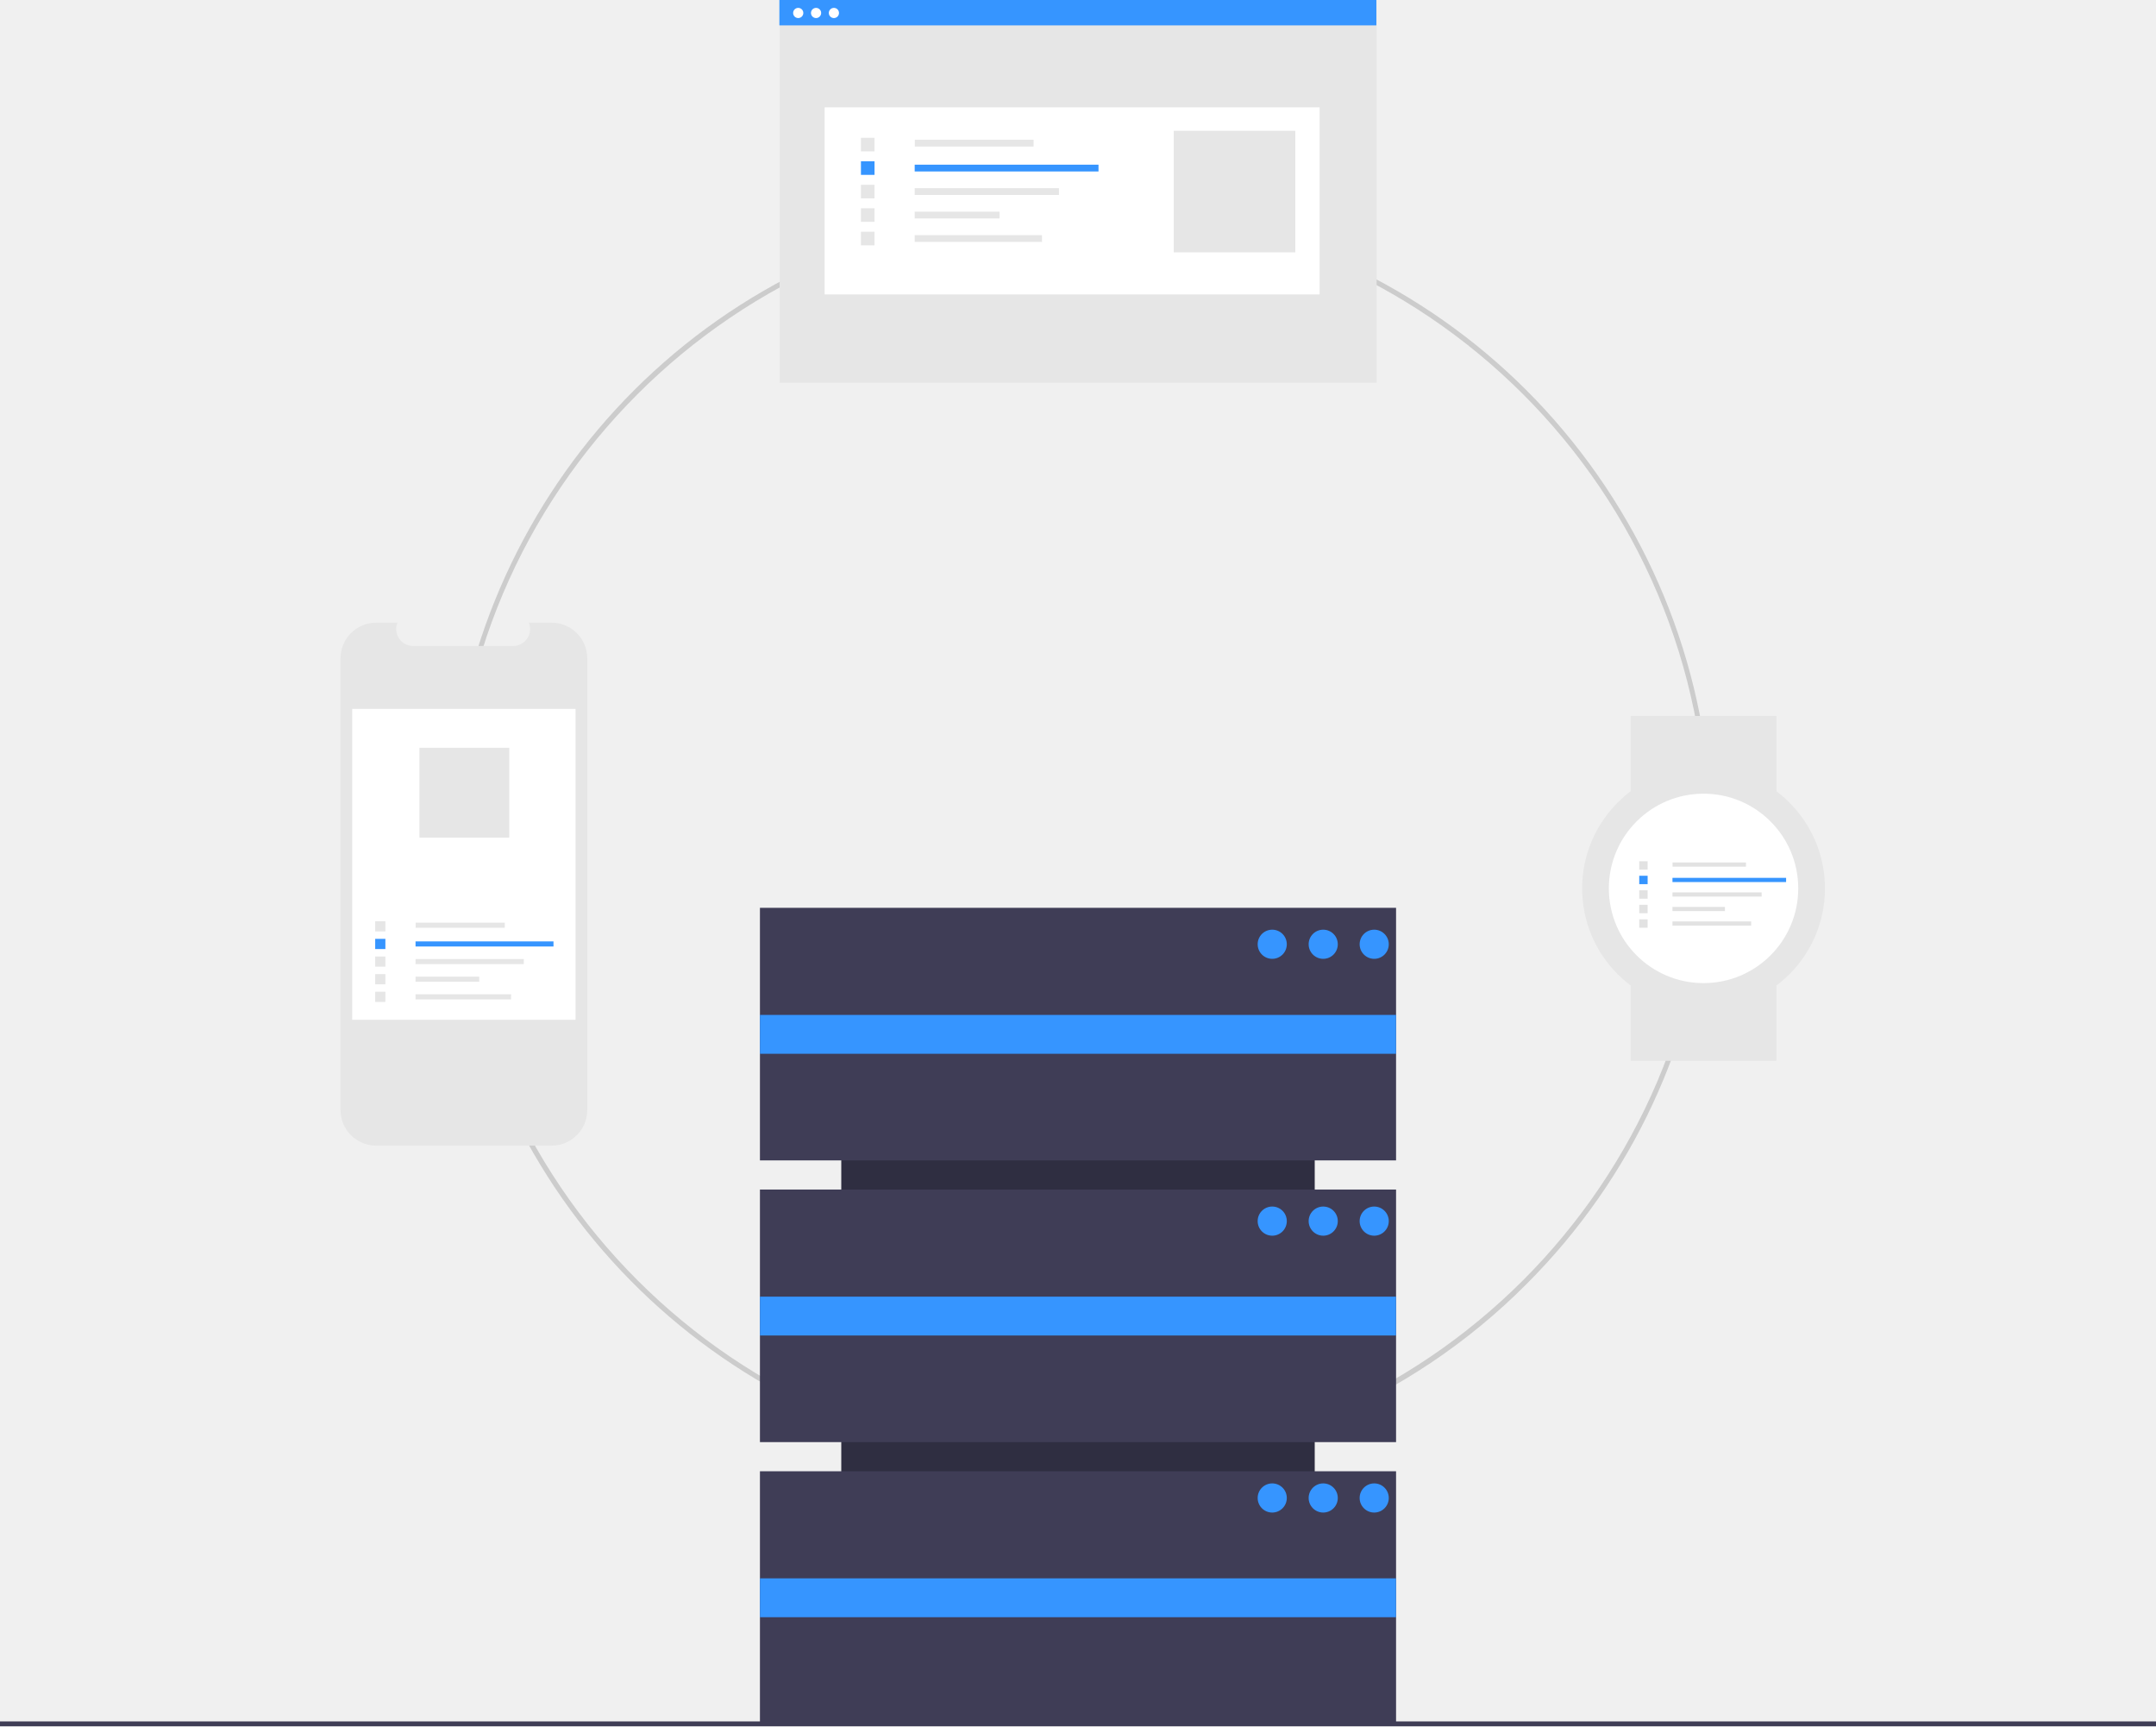
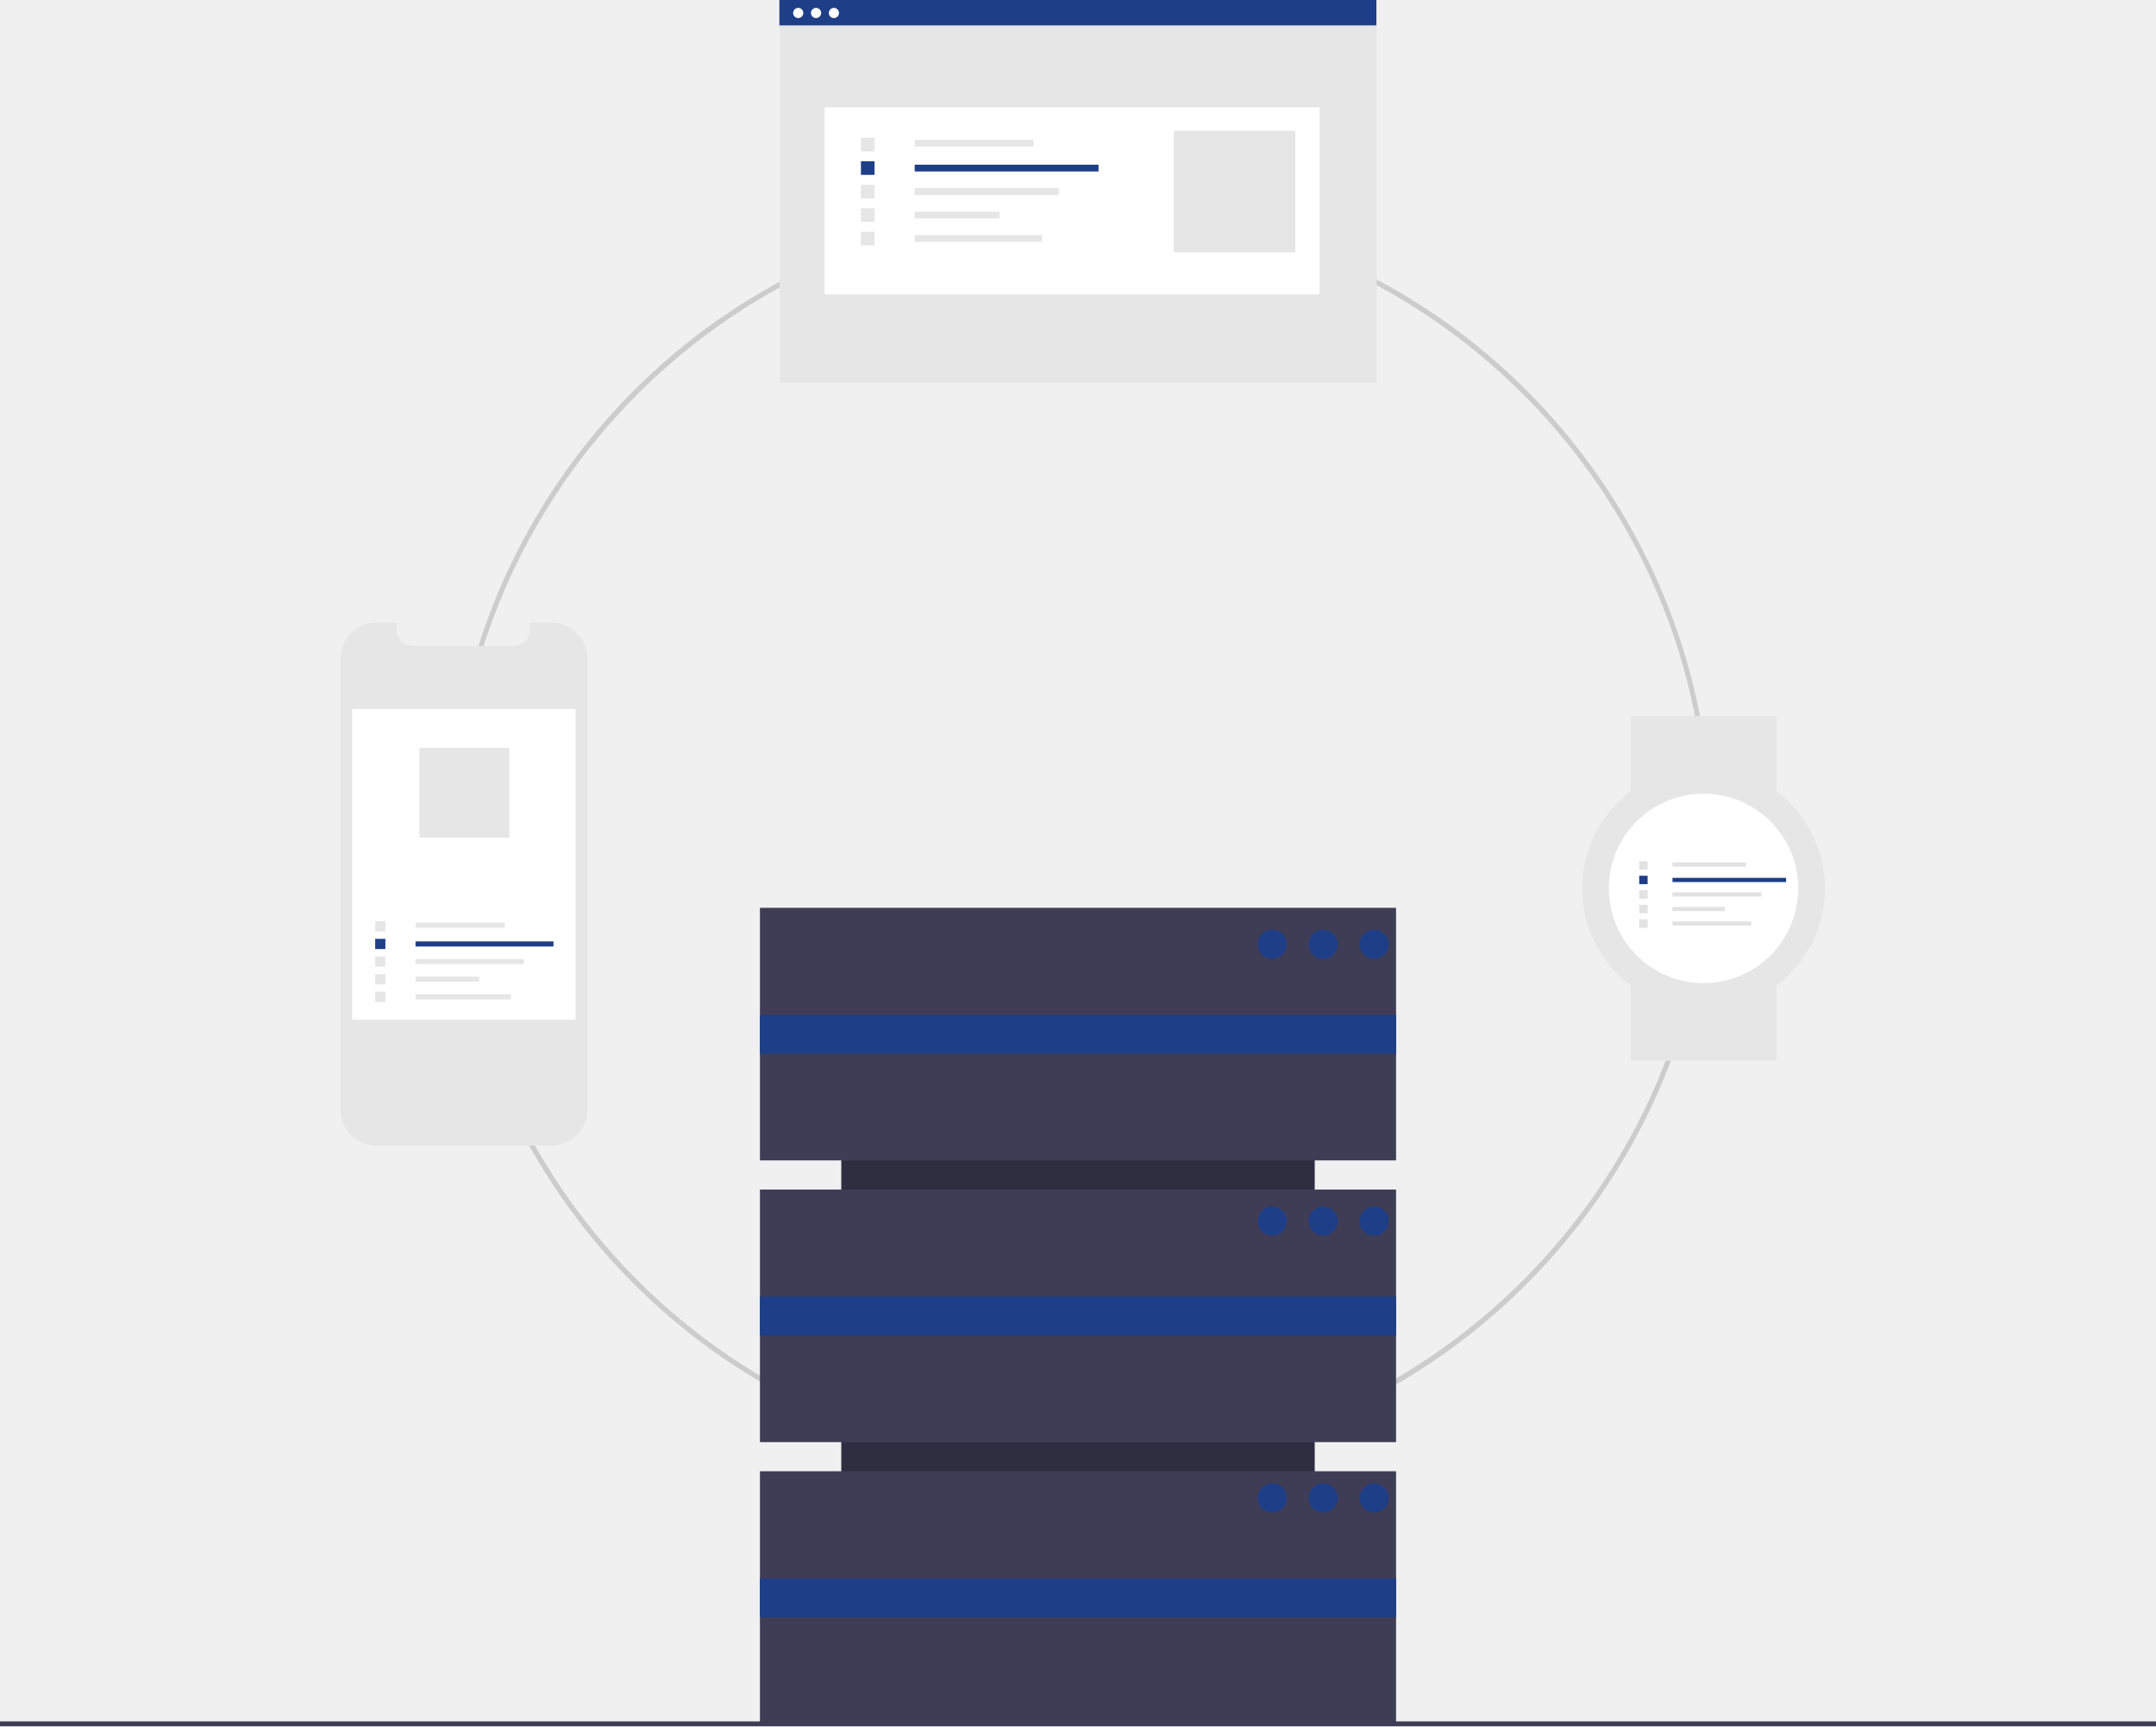
<svg xmlns="http://www.w3.org/2000/svg" data-name="Layer 1" width="888" height="710.807" viewBox="0 0 888 710.807">
  <path d="M600.936,699.404a260.064,260.064,0,1,1,183.894-76.171A258.365,258.365,0,0,1,600.936,699.404Zm0-518.129c-142.297,0-258.064,115.768-258.064,258.065s115.768,258.064,258.064,258.064S859,581.637,859,439.34,743.232,181.275,600.936,181.275Z" transform="translate(-156 -94.59648)" fill="#ccc" />
  <rect x="469" y="509.904" width="262" height="195" transform="translate(1051.404 -87.19257) rotate(90)" fill="#2f2e41" />
  <rect x="313" y="373.807" width="262" height="104" fill="#3f3d56" />
  <rect x="313" y="489.807" width="262" height="104" fill="#3f3d56" />
  <rect x="313" y="605.807" width="262" height="104" fill="#3f3d56" />
-   <rect x="313" y="417.904" width="262" height="16" fill="#3695ff" />
-   <rect x="313" y="533.904" width="262" height="16" fill="#3695ff" />
-   <rect x="313" y="649.904" width="262" height="16" fill="#3695ff" />
-   <circle cx="524" cy="388.807" r="6" fill="#3695ff" />
-   <circle cx="545" cy="388.807" r="6" fill="#3695ff" />
-   <circle cx="566" cy="388.807" r="6" fill="#3695ff" />
-   <circle cx="524" cy="502.807" r="6" fill="#3695ff" />
-   <circle cx="545" cy="502.807" r="6" fill="#3695ff" />
-   <circle cx="566" cy="502.807" r="6" fill="#3695ff" />
-   <circle cx="524" cy="616.807" r="6" fill="#3695ff" />
-   <circle cx="545" cy="616.807" r="6" fill="#3695ff" />
-   <circle cx="566" cy="616.807" r="6" fill="#3695ff" />
+   <rect x="313" y="417.904" width="262" height="16" fill="#1e3e87" />
+   <rect x="313" y="533.904" width="262" height="16" fill="#1e3e87" />
+   <rect x="313" y="649.904" width="262" height="16" fill="#1e3e87" />
+   <circle cx="524" cy="388.807" r="6" fill="#1e3e87" />
+   <circle cx="545" cy="388.807" r="6" fill="#1e3e87" />
+   <circle cx="566" cy="388.807" r="6" fill="#1e3e87" />
+   <circle cx="524" cy="502.807" r="6" fill="#1e3e87" />
+   <circle cx="545" cy="502.807" r="6" fill="#1e3e87" />
+   <circle cx="566" cy="502.807" r="6" fill="#1e3e87" />
+   <circle cx="524" cy="616.807" r="6" fill="#1e3e87" />
+   <circle cx="545" cy="616.807" r="6" fill="#1e3e87" />
+   <circle cx="566" cy="616.807" r="6" fill="#1e3e87" />
  <rect y="708.807" width="888" height="2" fill="#3f3d56" />
  <path d="M397.879,365.661v185.992a14.675,14.675,0,0,1-14.672,14.672H310.928a14.677,14.677,0,0,1-14.678-14.672V365.661a14.677,14.677,0,0,1,14.678-14.672h8.768a6.978,6.978,0,0,0,6.455,9.606h41.208a6.978,6.978,0,0,0,6.455-9.606h9.392A14.675,14.675,0,0,1,397.879,365.661Z" transform="translate(-156 -94.59648)" fill="#e6e6e6" />
  <rect x="145.064" y="291.91" width="92" height="128" fill="#fff" />
  <rect x="171.186" y="379.927" width="36.72" height="2.098" fill="#e6e6e6" />
-   <rect x="171.149" y="387.632" width="56.817" height="2.098" fill="#3695ff" />
+   <rect x="171.149" y="387.632" width="56.817" height="2.098" fill="#1e3e87" />
  <rect x="171.149" y="394.89" width="44.588" height="2.098" fill="#e6e6e6" />
  <rect x="171.149" y="402.149" width="26.228" height="2.098" fill="#e6e6e6" />
  <rect x="171.149" y="409.407" width="39.343" height="2.098" fill="#e6e6e6" />
  <rect x="154.533" y="379.324" width="4.197" height="4.197" fill="#e6e6e6" />
-   <rect x="154.533" y="386.582" width="4.197" height="4.197" fill="#3695ff" />
+   <rect x="154.533" y="386.582" width="4.197" height="4.197" fill="#1e3e87" />
  <rect x="154.533" y="393.841" width="4.197" height="4.197" fill="#e6e6e6" />
  <rect x="154.533" y="401.1" width="4.197" height="4.197" fill="#e6e6e6" />
  <rect x="154.533" y="408.358" width="4.197" height="4.197" fill="#e6e6e6" />
  <rect x="172.751" y="307.91" width="36.998" height="36.998" fill="#e6e6e6" />
  <rect x="321.111" y="0.139" width="245.884" height="157.475" fill="#e6e6e6" />
  <rect x="339.647" y="44.195" width="203.861" height="77.035" fill="#fff" />
  <rect x="376.789" y="57.542" width="48.927" height="2.796" fill="#e6e6e6" />
-   <rect x="376.74" y="67.807" width="75.705" height="2.796" fill="#3695ff" />
+   <rect x="376.74" y="67.807" width="75.705" height="2.796" fill="#1e3e87" />
  <rect x="376.74" y="77.479" width="59.411" height="2.796" fill="#e6e6e6" />
  <rect x="376.74" y="87.151" width="34.948" height="2.796" fill="#e6e6e6" />
  <rect x="376.74" y="96.822" width="52.422" height="2.796" fill="#e6e6e6" />
  <rect x="354.601" y="56.738" width="5.592" height="5.592" fill="#e6e6e6" />
-   <rect x="354.601" y="66.409" width="5.592" height="5.592" fill="#3695ff" />
+   <rect x="354.601" y="66.409" width="5.592" height="5.592" fill="#1e3e87" />
  <rect x="354.601" y="76.081" width="5.592" height="5.592" fill="#e6e6e6" />
  <rect x="354.601" y="85.753" width="5.592" height="5.592" fill="#e6e6e6" />
  <rect x="354.601" y="95.424" width="5.592" height="5.592" fill="#e6e6e6" />
  <rect x="483.445" y="53.847" width="50.059" height="50.059" fill="#e6e6e6" />
-   <rect x="321.006" width="245.884" height="10.446" fill="#3695ff" />
+   <rect x="321.006" width="245.884" height="10.446" fill="#1e3e87" />
  <circle cx="328.768" cy="5.341" r="2.097" fill="#fff" />
  <circle cx="336.117" cy="5.341" r="2.097" fill="#fff" />
  <circle cx="343.466" cy="5.341" r="2.097" fill="#fff" />
  <rect x="671.648" y="294.807" width="60" height="31" fill="#e6e6e6" />
  <rect x="671.648" y="405.807" width="60" height="31" fill="#e6e6e6" />
  <circle cx="701.648" cy="365.807" r="50" fill="#e6e6e6" />
  <circle cx="701.648" cy="365.807" r="39" fill="#fff" />
  <rect x="688.877" y="355.122" width="30.247" height="1.728" fill="#e2e2e2" />
-   <rect x="688.846" y="361.468" width="46.802" height="1.728" fill="#3695ff" />
+   <rect x="688.846" y="361.468" width="46.802" height="1.728" fill="#1e3e87" />
  <rect x="688.846" y="367.447" width="36.728" height="1.728" fill="#e2e2e2" />
  <rect x="688.846" y="373.426" width="21.605" height="1.728" fill="#e2e2e2" />
  <rect x="688.846" y="379.405" width="32.407" height="1.728" fill="#e2e2e2" />
  <rect x="675.16" y="354.625" width="3.457" height="3.457" fill="#e2e2e2" />
-   <rect x="675.16" y="360.604" width="3.457" height="3.457" fill="#3695ff" />
+   <rect x="675.16" y="360.604" width="3.457" height="3.457" fill="#1e3e87" />
  <rect x="675.16" y="366.583" width="3.457" height="3.457" fill="#e2e2e2" />
  <rect x="675.16" y="372.562" width="3.457" height="3.457" fill="#e2e2e2" />
  <rect x="675.16" y="378.541" width="3.457" height="3.457" fill="#e2e2e2" />
</svg>
